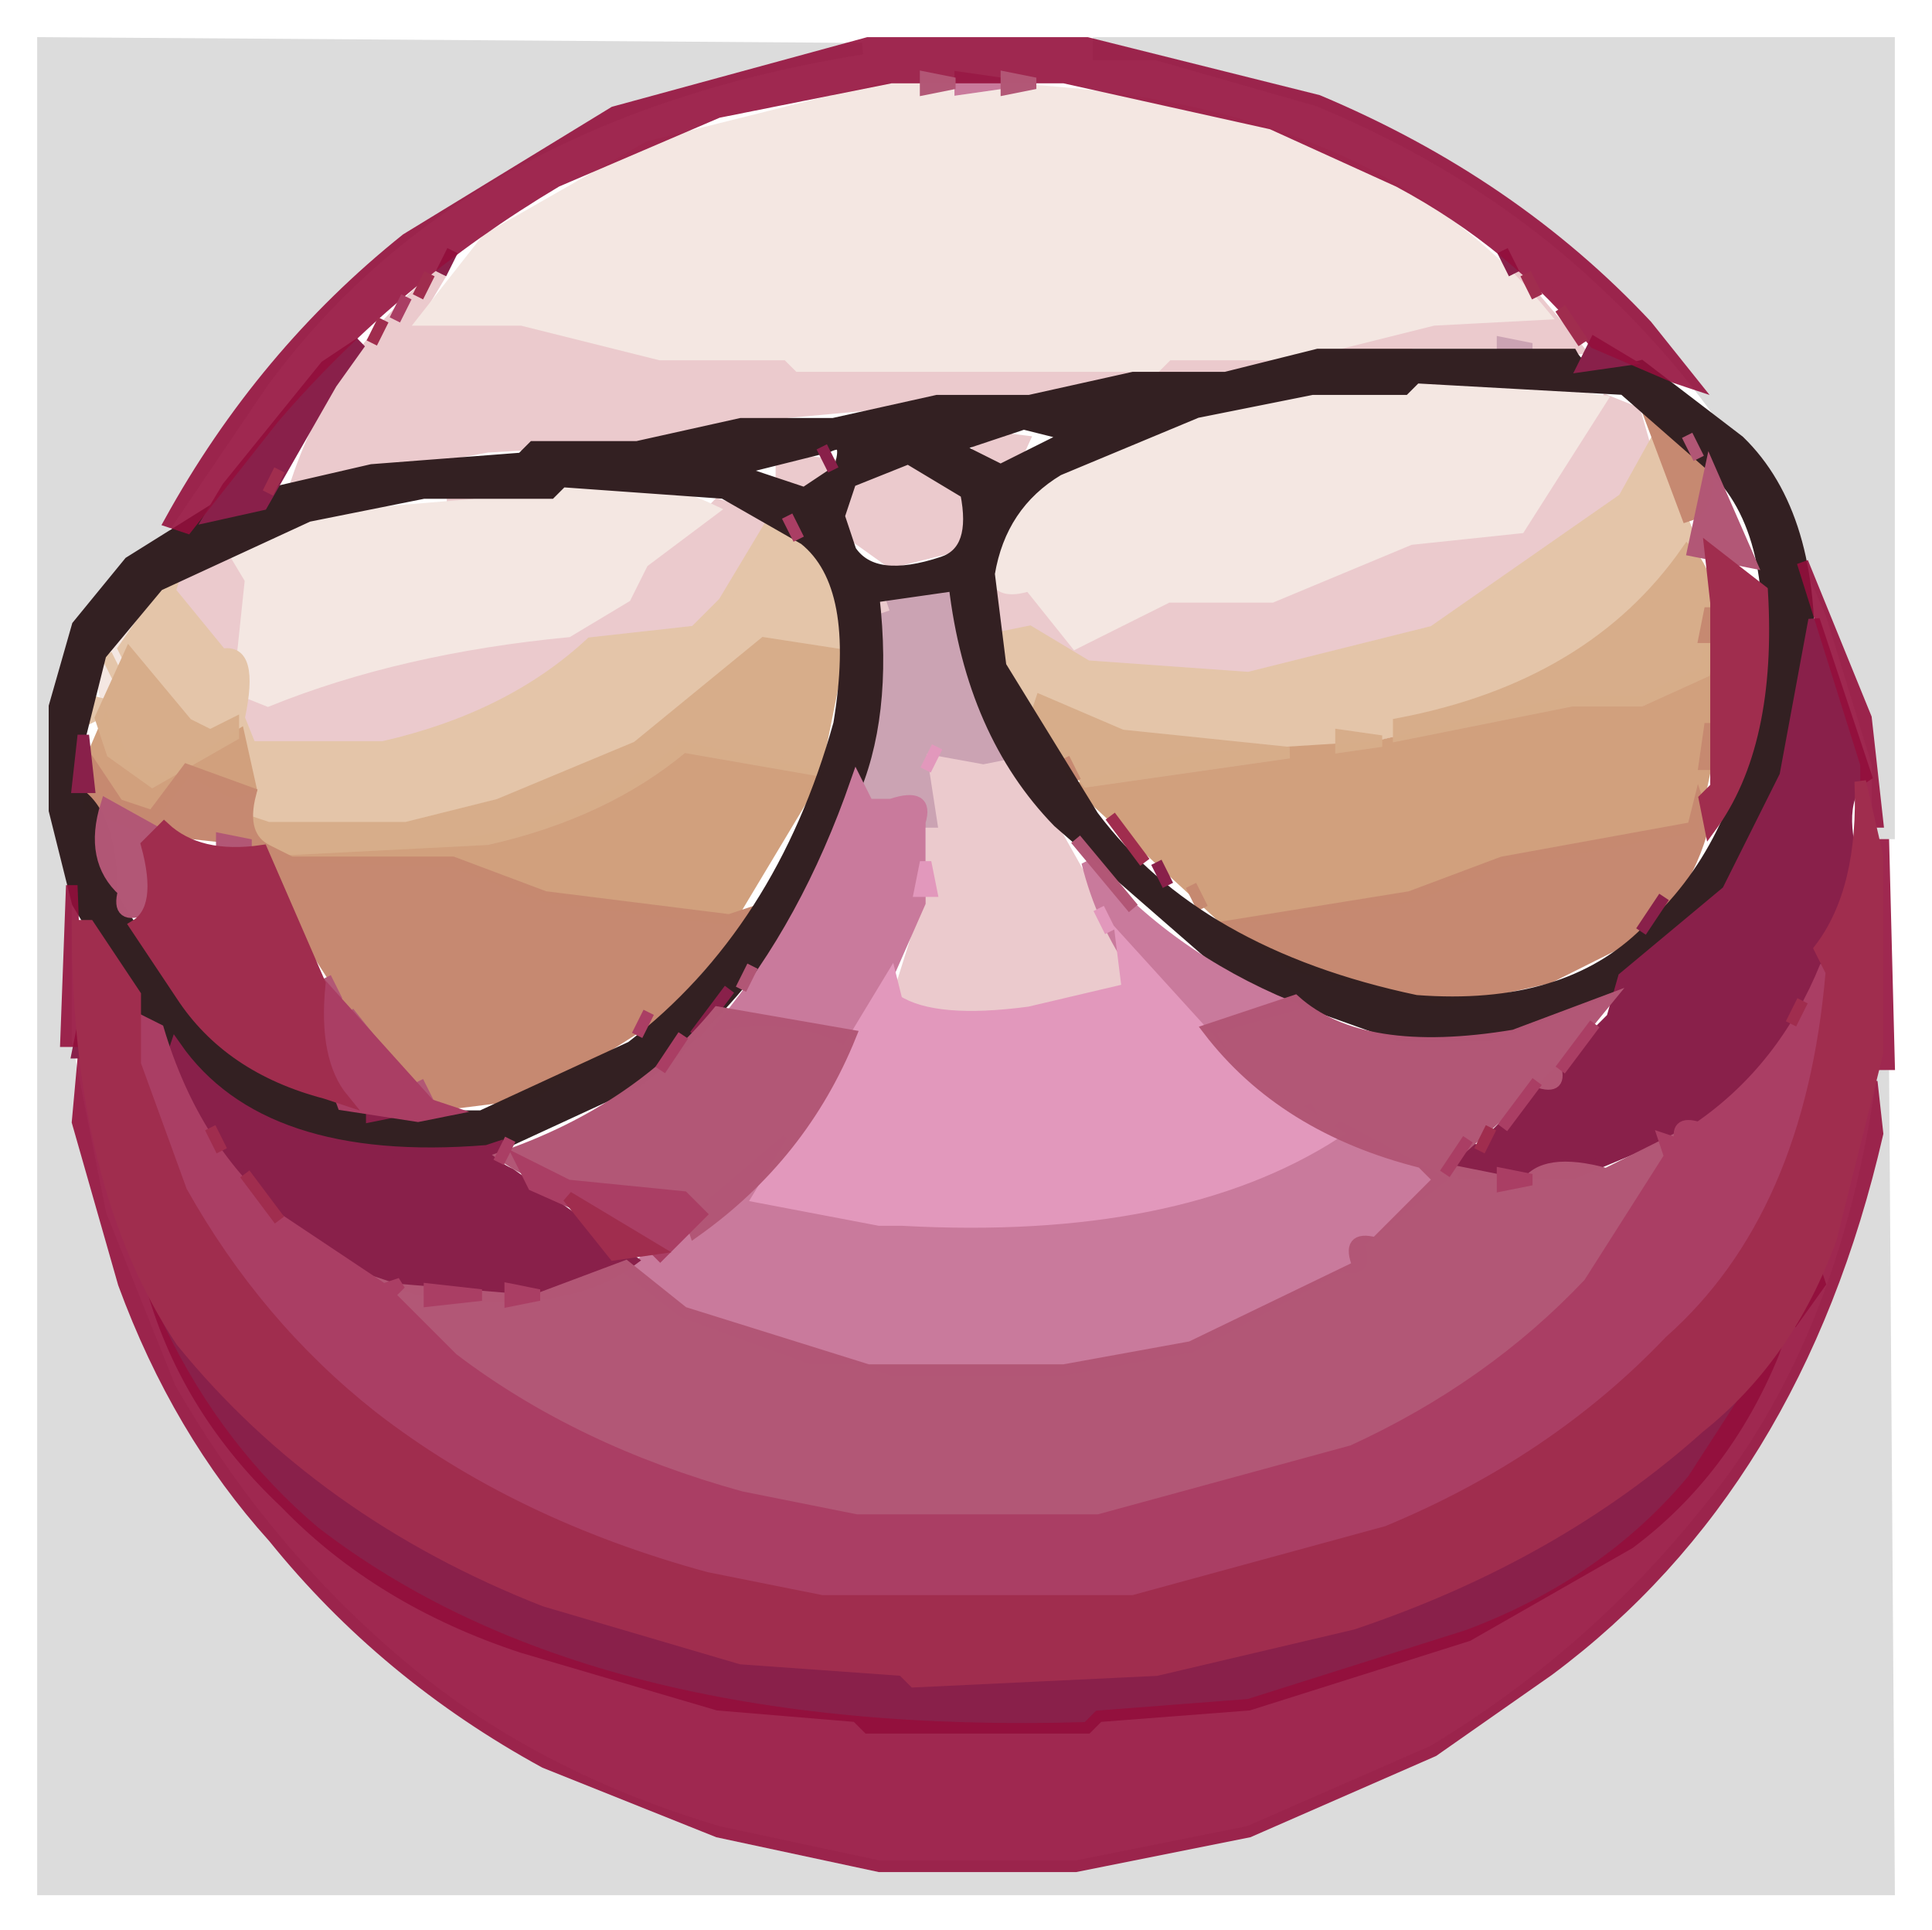
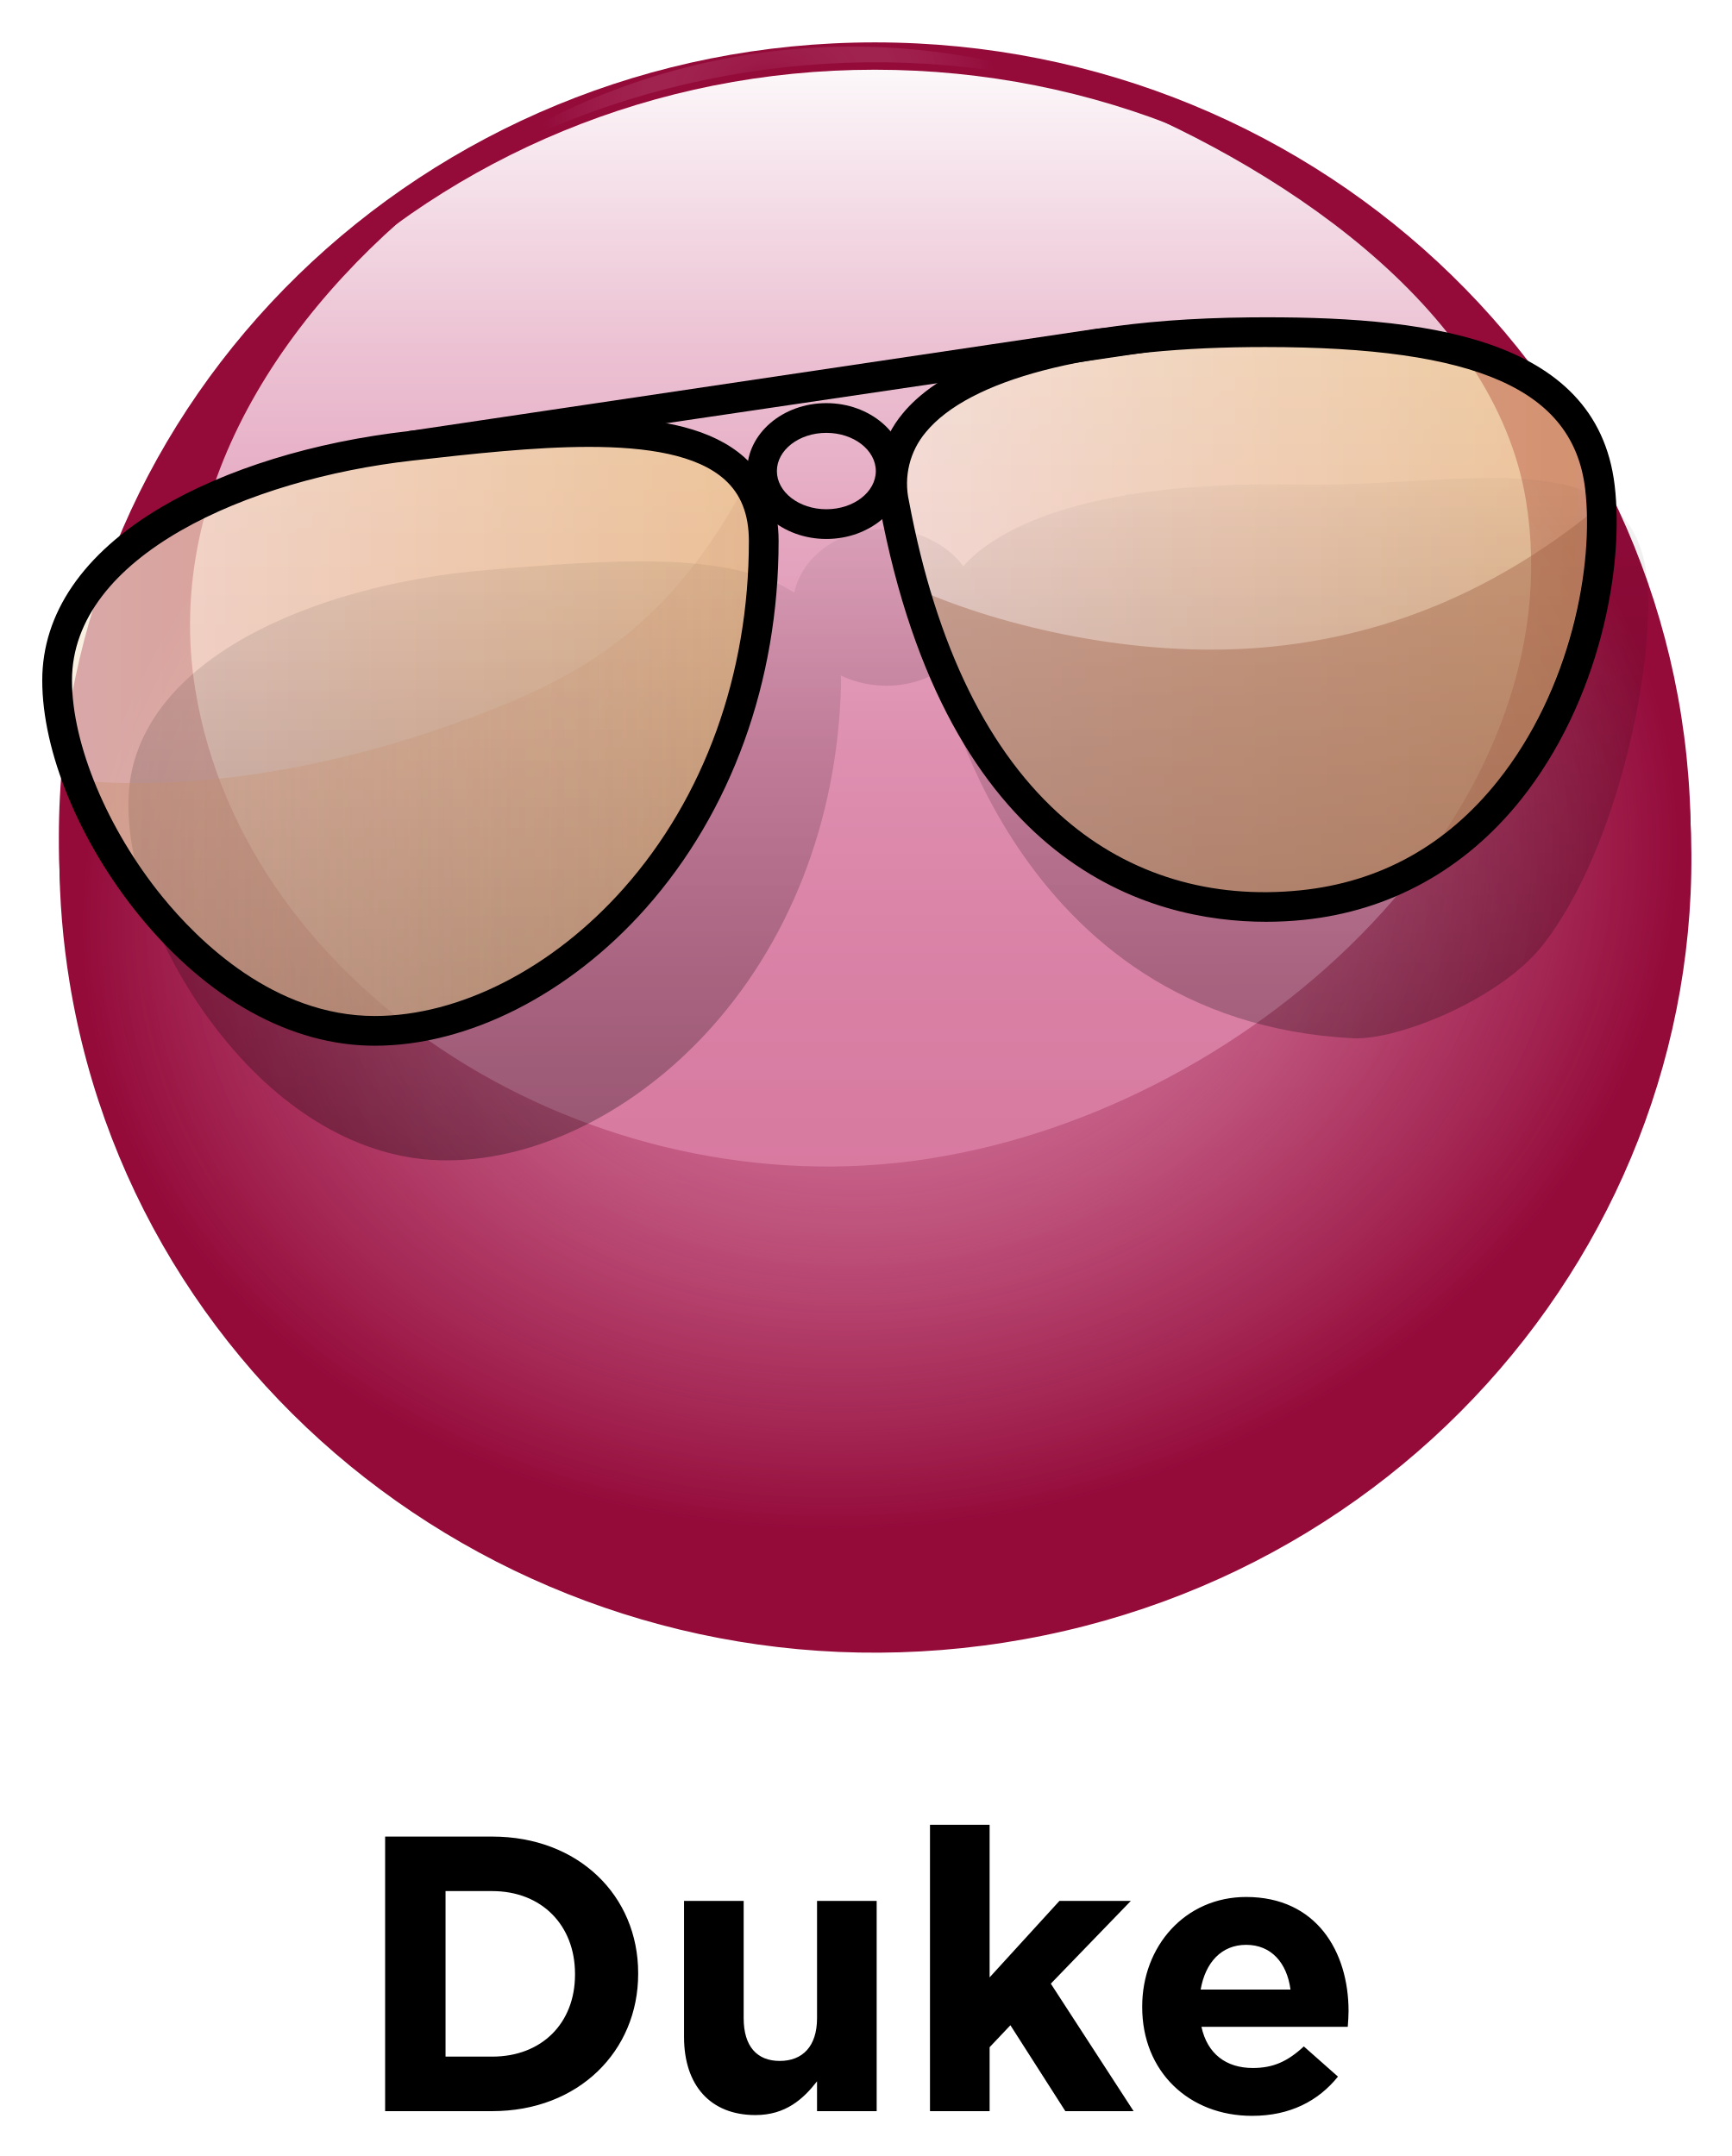
- <svg xmlns="http://www.w3.org/2000/svg" role="img" viewBox="-3.72 -3.72 167.44 167.19">
-   <path fill="#EBCACD" stroke="#EBCACD" d="M34.5 20L33 22.5l.5 1.5h8l12 3h11l1 1h31l1-1h9v1h-8l-1 1-33 3-9 2-17 1L22 38q3.7-11 12.5-18zm93 0l5.5 6.5-3.5.5-1-1h-10l-1 1h-8v-1l20.5-2.5-2.5-3.5zm8 11l2.5 1 1 3.5-4.5 6.5-19 11-11 2h-9L83 51q-2.1-5.2 2.5-4l4 5 8-4h9l12-5 9.5-1 7.5-11zM81 34l4 .5q-2 4.5-4 1V34zm-17 2l4 .5-1.5 2.5-2.5-1v-2zm9.5 1q5.5-1 6.5 2.5.5 4-2.5 4.5l-4 1-3.5-2.5q-.7-3.7 1.5-4.5l2-1zm-38 2l2.5.5-2.5.5v-1zm23 1l4.5 1.5-6.5 9.5-9 1-5 4-13 5H18l-1-5 2.5 1q11.4-4.6 26-6l6.5-4.5q-.7-2.2 1.5-1.5l5-5zm-43 4l2.5 3.5-1 5.5-6-4.5 1.5-2.5 3-2zm57 4l1 2q-2.8.7-1-2zm4 13q1.5 2.5 7 1l1.5 1.5 9 16V82l-8.5 2h-9L74 83l3-9.5v-11l-.5-1.5z" opacity=".996" />
-   <path fill="#CBA3B3" stroke="#CBA3B3" d="M126.5 26l2.5.5-2.5.5v-1zm-4 3l2.5.5-2.5.5v-1zm-49 19q7.3-2.6 5.5 3.5l5 10-2.5.5-5.5-1 1 6.5h-1q.8-2.6-2.5-1.5l-2.5-.5 2-14-.5-1.5 1.5-.5-.5-1.5z" />
-   <path stroke="#000" d="M0 0l71 .5q-34.9 5.6-52 29L8.5 45 5 47.5l-4 10v9l2 6-1 1v13l3 15 6 15q8.2 14.3 20.5 24.5 11.2 9.3 27 14l14 3h17l15-3 16-7q13.7-8.3 23.5-20.5 12.3-14.7 15.5-38.5l.5 71H0V0zm91.5 0H160v68.5h-1v-6l-4-13q-7.1-16.9-19.5-28.5-10.5-10-25-16l-14-4h-5V0z" opacity=".137" />
-   <path fill="#F4E7E2" stroke="#F4E7E2" d="M72.5 4q40.1-1.6 57.5 19.5l-9.5.5-12 3h-11l-1 1h-31l-1-1h-11l-12-3H33l5.5-7 14-8 20-5zm41 26h15l6.5 1-7 11-9.5 1-12 5h-9l-8 4-4-5q-4.2 1.3-2.5-3.5l2-4.5 13.5-6 15-3zm-75 9q12.4-1.9 19.5 1.5L52 45l-1.5 3-5 3q-14.6 1.4-26 6L17 56l1-9.5-1.5-2.5 9-3 12-1 1-1zm-31 11L7 51.5 5.5 57 5 54.5 7.5 50z" opacity=".996" />
-   <path fill="#E4C5A9" stroke="#E4C5A9" d="M139.5 35l3.5 8.5q-7.3 9.7-19.5 14.5l-12 3h-13L85 57l-2-5.5 2.5-.5 5 3 14 1 16-4L137 39.5l2.5-4.5zm-76 6q5.1 4.2 5.5 12l-6.5-1-11 9-12 5-8 2h-12L18 66.5 17 59l-2.5 1L8 54.5l-1-2 4.5-6.5-.5 1.5 4.5 5.5q2.8-.6 1.5 5.5l1 2.5h11.5q11-2.5 18-9l9-1 2.5-2.5 4.5-7.5zm-58 12l1 2-1-2zM4 57l2 .5-2 1V57z" opacity=".996" />
-   <path fill="#D1A07C" stroke="#D1A07C" d="M144.5 52l.5 6.5-2 9.5-16.5 3-8 3-16 2L90 64.5l9.5-2.5 16-1 17-4h6l5.5-2.5.5-2.5zm-139 7l2 4 3 1 6.5-4 1 4.5-1.5.5-4-2-3 4L5 64.5l-1-2L5.5 59zm50 2L67 63.5 59.5 76l-16-2-8-3-14.5-.5q22.6.6 34.5-9.5z" opacity=".996" />
-   <path fill="#D7AD8A" stroke="#D7AD8A" d="M142.5 44q3 3 1.5 10.5l-5.5 2.5h-6l-15 3v-1q16.8-3.2 25-15zm-80 8l6.5 1-2 10-11.5-2q-6.8 5.7-17 8L19 70l-1-2.5 1.5.5h12l8-2 12-5 11-9zm-55 1l5 6 2 1 2-1v1l-7 4L6 61.5l-1-3L7.5 53zm79 4l7 3 14.5 1.5L90.5 64 86 58.5l.5-1.5zm26 3l3.5.5-3.5.5v-1z" opacity=".996" />
-   <path fill="#C68970" stroke="#C68970" d="M139.5 33l4.5 3.5q.8 3.8-1.5 4.5l-3-8zm5 16l.5 2.5h-1l.5-2.5zm0 10l.5 3.5h-1l.5-3.5zm-56 3l1 2-1-2zm-84 1l2 3 3 1 3-4 5.5 2q-1 3.8 1.5 5l2 1h14l8 3 16 2 1.5-.5-7.5 8.5-11 7-8 1-3.5-2-13.5-21-9-1L4 66l.5-3zm139 3l.5 1.5q-1.8 7.2-7.5 10.5l-6 3-9 2-13-3-5.5-3.5 15.5-2.5 8-3 16.5-3 .5-2zm-44 7l1 2-1-2z" opacity=".996" />
-   <path fill="#321F21" stroke="#321F21" d="M110.5 27h22q1.2 2.3 6 1l8.5 6.5q6.6 6.4 6 20l-2 9-5 10-7.5 7.5-13 5h-8l-14-5L88 67.5q-7.5-7.7-9-20.5l-7 1q1.2 10.5-2 17.5Q63.7 80.7 51.5 90l-13 6h-12Q14.9 93.1 9 84.5l-6-10-2-8v-9l2-7L7.5 45l8-5 13-3 13-1 1-1h9l9-2h8l9-2h8l9-2h8l8-2zm8.5 2l-1 1h-8l-10 2-12 5q-5 3-6 9l1 8 8 13q9 12 28 16 13 1 20-6 8-7 10-20 2-14-4-20l-8-7-18-1zm-34 4l-6 2 4 2 6-3-4-1zm-17 2l-8 2 6 2 3-2q1-3-1-2zm7 1l-5 2-1 3 1 3q2 3 8 1 3-1 2-6l-5-3zm-30 2l-1 1H33l-10 2-13 6-5 6-2 8v4q3 2 3 9l5 8q6 8 18 11h9l13-6q13-10 18-28 2-12-3-16l-7-4-14-1z" opacity=".996" />
-   <path fill="#C97A9C" stroke="#C97A9C" d="M79.5 3l3.5.5-3.5.5V3zm-9 61l1 2h2q3.3-1.1 2.5 1.5v7L70.5 87q-4.2-3-11.5-2 7.2-8.6 11.5-21zm20 7q6.9 8.1 17.5 12.5l-7 2 1.5 2.5q-9.4-6.6-12-17zm-21 17l-1 2 1-2zm40 4l1 2-1-2zm3 2l8.5 4.5-7 5.5q1.1 2.7-1.5 2l-13 7-11 2h-15l-3-1h-4l-11-4-4.5-3.5L64.5 95 62 98.5q-.9 3.4 4.5 1.5l6 2h2q24.3 1.3 38-8z" />
-   <path fill="#E298BC" stroke="#E298BC" d="M77.5 61l-1 2 1-2zm-1 10l.5 2.5h-1l.5-2.5zm15 4l1 2-1-2zm2 3l10 11 8.5 5.5q-13.7 8.8-37.5 7.5h-2L62 100l11.5-19 .5 2q3.3 2.1 11.5 1l8.5-2-.5-4z" />
-   <path fill="#89204A" stroke="#89204A" d="M35.5 18l-1 2 1-2zm91 0l1 2-1-2zm-99 8L25 29.5 19 40l-4.5 1 1.5-2.5L24.5 28l3-2zm107 0l2.5 1.5-3.5.5 1-2zm-67 9l1 2-1-2zm86 15l4.5 13.5q-2.8 1.8-1 8l-3 9q-3.2 7.8-9.5 12.5l-12 5H123q-1.1-2.7 1.5-2L136 84.5l1-3.5 9-7.5 5-10 2.5-13.5zM3.5 60l.5 4.5H3l.5-4.5zm93 11l1 2-1-2zm44 3l-2 3 2-3zm-81 8l-3 4 3-4zm-56 3l.5 2.5H3l.5-2.5zm8 2q7.4 10.6 27 9l1.5-.5q-2.2 1.3.5 2.5l10.5 7.5q-6 4.5-18.5 2.5-10.9-3.1-16.5-11.5l-5-8 .5-1.5z" />
-   <path fill="#89204A" stroke="#89204A" d="M28.5 92l2.5.5-2.5.5v-1zm125 14l.5 1.5-2.5 3.5.5-1.5 1.5-3.5zm-144 2q4.5 9.5 13 15 12.4 10.1 30 15l14 3 20 1 1-1h9l10-2 17-6q15-7.1 25.5-18.5l1.5-2.5-.5 1.5q-4.2 10.3-12.5 16.5l-14 8-19 6-13 1-1 1h-19l-1-1-12-1-17-5q-12.4-4.1-20.5-12.5-8.5-8-11.5-18.5z" />
-   <path fill="#940E3B" stroke="#940E3B" d="M71.5 0h19l20 5q16.9 7.1 28.5 19.5l4 5-1.5-.5-7-3q-6.9-8.6-17-14l-11-5-18-4h-15l-15 3-14 6Q30.4 20.4 20 32.5L12.5 42l-1.5-.5Q19 27 31.5 17l18-11 22-6zm81 45l5.5 13.5 1 9h-1v-5L152.5 45zm7 24l.5 19.5h-1l.5-19.5zm-157 4L3 86.5H2L2.5 73zm1 15q3.5 27 20 41 23.7 18.3 67 17l1-1 13-1 19-6q12-4.5 19.5-13.5l11-17 4.5-17.5.5 4.5q-7 30.5-28.5 46.5l-10 7-16 7-15 3h-17l-14-3-15-6q-13.9-7.6-23.5-19.5-8.3-9.2-13-22l-4-14 .5-5.5z" opacity=".894" />
-   <path fill="#B25675" stroke="#B25675" d="M76.5 3l2.5.5-2.5.5V3zm7 0l2.5.5-2.5.5V3zm59 31l1 2-1-2zm2 3l3.5 8-5-1 1.5-7zM5.5 66l4.5 2.5L9 75q-2.7 1.1-2-1.5-3-2.7-1.5-7.5zm10 3l2.5.5-2.5.5v-1zm74 0l5 6-5-6zm-28 11l-1 2 1-2zm-37 1l1 2-1-2zm84 2q5.8 5.2 19 3l8-3-4.5 5.5q.8 2.3-1.5 1.5l-8.5 7.5 7.5 1.5q1.5-2.5 7-1l6-3-.5 1.5q-3.6 8.9-10.5 14.5-10.1 9.4-25 14l-14 3h-21l-19-5q-13.9-5.1-22.5-15.5l1.5.5 12 1 8-3 5 4 16 5h17l11-2 14.5-7q-1.1-2.7 1.5-2l5.5-5.5-1.5-1.5q-12-3-18.5-11.5l7.5-2.5zm-82 1l4 5-4-5z" opacity=".996" />
-   <path fill="#B25675" stroke="#B25675" d="M58.5 84L70 86q-4.2 10.4-13.5 17l-1-3q-9.9.4-15.5-3.5 11.5-4 18.5-12.5zm-26 6l1 2-1-2z" opacity=".996" />
-   <path fill="#AA3E64" stroke="#AA3E64" d="M31.5 22l-1 2 1-2zm33 19l1 2-1-2zm90 39l.5 4.5q-3.7 18.8-15.5 29.5-13.6 13.4-35 19l-10 2h-27l-10-2-20-8Q26 118.6 18 108.5l-7-11-3-9v-4l2 1q3.1 10.4 10.5 16.5l9 6 1.5-.5-1 1 5.5 5.5q10.5 8 25 12l10 2h21l22-6q12-5.5 20.5-14.5l7-11-.5-1.5 1.5.5q-.7-2.2 1.5-1.5 7.4-5.1 11-14z" />
-   <path fill="#AA3E64" stroke="#AA3E64" d="M24.5 82l9 10 1.5.5-2.5.5-6.5-1-2-5.5.5-4.5zm28 2l-1 2 1-2zm82 1l-3 4 3-4zm-79 1l-2 3 2-3zm74 4l-3 4 3-4zm-89 5l-1 2 1-2zm83 0l-2 3 2-3zm-82 2l4 2 10 1 1.5 1.5-3.5 3.5-2-2-9-4-1-2zm85 1l2.5.5-2.5.5v-1zm-93 10l4.5.5-4.5.5v-1zm7 0l2.5.5-2.5.5v-1z" />
-   <path fill="#A02D4E" stroke="#A02D4E" d="M33.5 20l-1 2 1-2zm95 0l1 2-1-2zm3 3l2 3-2-3zm-102 1l-1 2 1-2zm-9 13l-1 2 1-2zm124 7l4.5 3.5q.8 13.3-4.5 20.5l-.5-2.5 1-1v-16l-.5-4.5z" />
-   <path fill="#A02D4E" stroke="#A02D4E" d="M157.5 64l1.5 6.5v17l-4 16q-3.7 10.3-11.5 16.5-12.4 11.1-30 17l-17 4-21 1-1-1-14-1-17-5q-19.4-7.6-31.5-22.5-9-13.5-9-36h1l4 6v6l4 11q6.5 11.6 16.5 19.5 12.1 9.4 29 14l10 2h27l22-6q14.5-6 24.5-16.5 12.2-10.8 14-32l-1-2q3.9-5.1 3.5-14.5zm-65 3l3 4-3-4z" />
-   <path fill="#A02D4E" stroke="#A02D4E" d="M10.5 68q3 2.8 8.5 2l5 11.5q-.7 6.7 2 10l-1.5-.5q-8.4-2.2-12.5-8.5l-4-6q2.5-1.5 1-7l1.5-1.5zm142 15l-1 2 1-2zm-138 11l1 2-1-2zm111 0l-1 2 1-2zm-108 4l3 4-3-4zm28 2l7.5 4.5-3.5.5-4-5z" />
+ <svg xmlns="http://www.w3.org/2000/svg" xmlns:xlink="http://www.w3.org/1999/xlink" role="img" viewBox="1.89 3.14 338.72 421.72">
+   <defs>
+     <linearGradient id="c" x1="172.972" x2="172.972" y1="16.779" y2="322.158" gradientUnits="userSpaceOnUse">
+       <stop offset="0" stop-color="#fcf8fa" />
+       <stop offset=".059" stop-color="#f6e4ec" />
+       <stop offset=".177" stop-color="#ecc2d3" />
+       <stop offset=".303" stop-color="#e4a5bf" />
+       <stop offset=".438" stop-color="#de8fb0" />
+       <stop offset=".586" stop-color="#d980a5" />
+       <stop offset=".756" stop-color="#d7779e" />
+       <stop offset="1" stop-color="#d6749c" />
+     </linearGradient>
+     <radialGradient id="a" cx="248.827" cy="317.225" r="162.485" gradientTransform="matrix(.95307 -.14791 .12456 .76245 -102.7 -28.84)" gradientUnits="userSpaceOnUse">
+       <stop offset="0" stop-color="#c4678c" stop-opacity="0" />
+       <stop offset=".142" stop-color="#bd597f" stop-opacity=".153" />
+       <stop offset=".733" stop-color="#a0214e" stop-opacity=".759" />
+       <stop offset="1" stop-color="#940b3a" />
+     </radialGradient>
+     <radialGradient id="d" cx="252.344" cy="151.58" r="45.938" gradientTransform="matrix(.95307 -.14791 .12456 .76245 -107.204 -56.415)" xlink:href="#a" />
+     <linearGradient id="b" x1="11.211" x2="152.308" y1="146.217" y2="146.217" gradientUnits="userSpaceOnUse">
+       <stop offset="0" stop-color="#f8ecda" />
+       <stop offset=".463" stop-color="#f3dcb1" />
+       <stop offset=".967" stop-color="#ec8" />
+       <stop offset="1" stop-color="#eecb9e" />
+     </linearGradient>
+     <linearGradient id="e" x1="177.987" x2="314.048" y1="124.68" y2="124.68" xlink:href="#b" />
+     <linearGradient id="f" x1="152.272" x2="161.701" y1="29.318" y2="158.085" gradientTransform="matrix(.99747 .07108 -.07304 1.02501 25.87 56.235)" gradientUnits="userSpaceOnUse">
+       <stop offset="0" stop-opacity=".1" />
+       <stop offset="1" />
+     </linearGradient>
+     <linearGradient id="g" x1="14.588" x2="150.92" y1="150.812" y2="150.812" gradientUnits="userSpaceOnUse">
+       <stop offset="0" stop-color="#c68e69" />
+       <stop offset=".627" stop-color="#c78f6c" stop-opacity=".609" />
+       <stop offset="1" stop-color="#c8906e" stop-opacity=".4" />
+     </linearGradient>
+   </defs>
+   <path d="M77.209 362.379h20.946c16.88 0 28.541 11.585 28.541 26.7v.153c0 15.115-11.661 26.854-28.541 26.854H77.209zm20.946 43.042c9.667 0 16.189-6.522 16.189-16.035v-.154c0-9.514-6.522-16.189-16.19-16.189h-9.13v32.378zm37.511-3.837v-26.623h11.663v22.941c0 5.524 2.609 8.363 7.058 8.363 4.45 0 7.29-2.839 7.29-8.363v-22.941h11.662v41.124h-11.663v-5.83c-2.685 3.452-6.138 6.598-12.046 6.598-8.823 0-13.964-5.832-13.964-15.269zm48.1-41.508h11.662v29.846l13.657-14.961h13.964l-15.652 16.19 16.19 24.934h-13.35l-10.742-16.802-4.066 4.297v12.506h-11.663zm41.504 35.677v-.152c0-11.74 8.362-21.407 20.33-21.407 13.735 0 20.026 10.665 20.026 22.326 0 .921-.076 1.996-.154 3.07h-28.617c1.15 5.294 4.834 8.055 10.05 8.055 3.914 0 6.752-1.227 9.975-4.219l6.674 5.907c-3.836 4.757-9.36 7.673-16.801 7.673-12.354 0-21.483-8.67-21.483-21.253zm29-3.452c-.689-5.218-3.759-8.746-8.67-8.746-4.832 0-7.978 3.452-8.899 8.746z" />
+   <ellipse cx="172.972" cy="166.959" fill="#940b3a" rx="159.571" ry="155.528" />
+   <ellipse cx="172.972" cy="169.469" fill="url(#c)" rx="156.659" ry="152.69" />
+   <path fill="url(#a)" d="M214.865 20.72c36.2 13.951 79.232 42.199 85.459 80.314 9.698 59.364-51.28 118.583-116.931 128.772S49.788 197.443 40.09 138.079c-6.54-40.029 18.827-77.02 51.695-101.09-54.673 31.563-86.882 93.45-76.282 158.329C29.36 280.145 111.149 337.96 198.18 324.454s146.351-93.223 132.493-178.05C320.485 84.039 273.578 36.276 214.864 20.72z" />
+   <path fill="url(#d)" d="M214.865 20.72a131.298 131.298 0 0 0-123.08 16.27 163.669 163.669 0 0 1 123.08-16.269z" />
+   <g opacity=".7">
+     <path fill="url(#b)" d="M152.308 108.97c0 58.64-42.83 95.81-77.671 95.81S11.21 162.373 11.21 136.234 46.824 94.211 81.759 90.35c34.622-3.826 70.549-7.52 70.549 18.62z" />
+     <path fill="url(#e)" d="M178.392 101.72c11.725 62.313 45.299 82.126 78.56 78.803 45.002-4.496 59.87-55.526 56.682-81.478s-32.535-30.712-67.27-30.556c-33.45.151-72.808 7.528-67.972 33.23z" />
+   </g>
+   <path fill="url(#f)" d="M324.036 116.737c-2.66-28.446-36.047-18.147-68.133-18.8-43.65-.892-59.723 9.476-65.419 15.735-.07.077-.133.156-.201.233a16.4 16.4 0 0 0-2.368-2.56 19.84 19.84 0 0 0-12.493-4.712c-9.016-.268-16.658 5.137-18.19 12.424-12.83-8.334-36.774-6.357-59.994-4.431-17.93 1.486-34.663 6.117-47.114 13.04-14.788 8.221-22.781 19.225-23.114 31.822-.355 13.404 6.161 30.517 17.005 44.661C56.01 219.797 70.87 228.917 86.038 230q.886.062 1.774.089c17.593.523 36.942-8.595 51.76-24.391 16.575-17.669 26.086-41.928 26.784-68.31a27.51 27.51 0 0 0-.027-2.118 20.578 20.578 0 0 0 7.382 1.929c.299.021.6.036.901.045a20.067 20.067 0 0 0 11.189-2.917s13.674 68.437 80.659 71.898c8.82.456 28.994-7.713 37.264-18.372 14.795-19.07 21.81-55.083 20.312-71.115z" opacity=".3" />
+   <g opacity=".39">
+     <path fill="url(#g)" d="M14.588 155.539C24.26 178.493 46.87 202.345 73 202.345c34.151 0 93.86-43.491 73.949-103.067-15.403 27.756-32.604 37.188-57.994 46.031-27.15 9.457-53.586 12.674-74.368 10.23z" />
+     <path fill="#9b5b3e" d="M181.43 118.456c14.49 47.245 44.31 62.586 73.887 59.631 41.041-4.1 57.015-46.9 57.092-74.088-15.63 12.32-36.497 23.647-64.215 25.85-24.175 1.923-49.908-4.013-66.764-11.393z" />
+   </g>
+   <path d="M75.18 207.688c-16.357 0-32.734-9.072-46.113-25.545-11.667-14.365-18.915-31.956-18.915-45.909 0-13.117 8.002-24.803 23.14-33.797 12.731-7.562 29.97-12.88 48.538-14.976 26.144-2.951 53.179-6 65.632 5.128 4.445 3.97 6.699 9.483 6.699 16.38 0 27.446-9.224 52.954-25.973 71.826-14.945 16.84-34.761 26.893-53.008 26.893zm41.897-117.135c-10.783 0-23.062 1.385-34.594 2.686-32.036 3.614-66.516 18.61-66.516 42.995 0 12.488 6.914 29.069 17.614 42.242 7.097 8.738 21.938 23.397 41.6 23.397 16.61 0 34.8-9.322 48.658-24.938 15.804-17.807 24.507-41.944 24.507-67.965 0-5.244-1.557-9.185-4.759-12.045-5.4-4.826-15.12-6.372-26.51-6.372zM249.5 183.445c-22.609 0-62.343-10.586-75.555-81.19a21.367 21.367 0 0 1 4.521-18.276c5.61-6.822 21.88-18.329 67.81-18.757 33.31-.303 67.84 3.344 71.386 32.798 1.945 16.159-2.971 42.322-18.36 61.577-10.886 13.62-25.564 21.737-42.45 23.473a71.97 71.97 0 0 1-7.352.375zm-.165-112.422c-.99 0-1.99.005-3.005.014-31.824.296-54.922 6.36-63.372 16.635a15.592 15.592 0 0 0-3.296 13.513c5.314 28.405 15.595 49.342 30.556 62.229 12.623 10.873 28.539 15.669 46.04 13.872 15.516-1.596 28.47-8.77 38.5-21.32 14.344-17.947 18.935-42.258 17.13-57.251-2.328-19.344-21.089-27.692-62.553-27.692z" />
+   <path fill="#efd6b4" d="M94.456 88.566l141.516-20.915" />
+   <path d="M94.882 91.442L81.83 87.461l134.514-20.026 13.823-1.316 6.23 4.408L94.882 91.442zm68.616 17.122c-8.54 0-15.488-5.96-15.488-13.285s6.948-13.285 15.488-13.285 15.49 5.96 15.49 13.285c0 7.326-6.949 13.285-15.49 13.285zm0-20.755c-5.334 0-9.673 3.351-9.673 7.47s4.34 7.47 9.673 7.47 9.674-3.351 9.674-7.47-4.34-7.47-9.674-7.47z" />
</svg>
